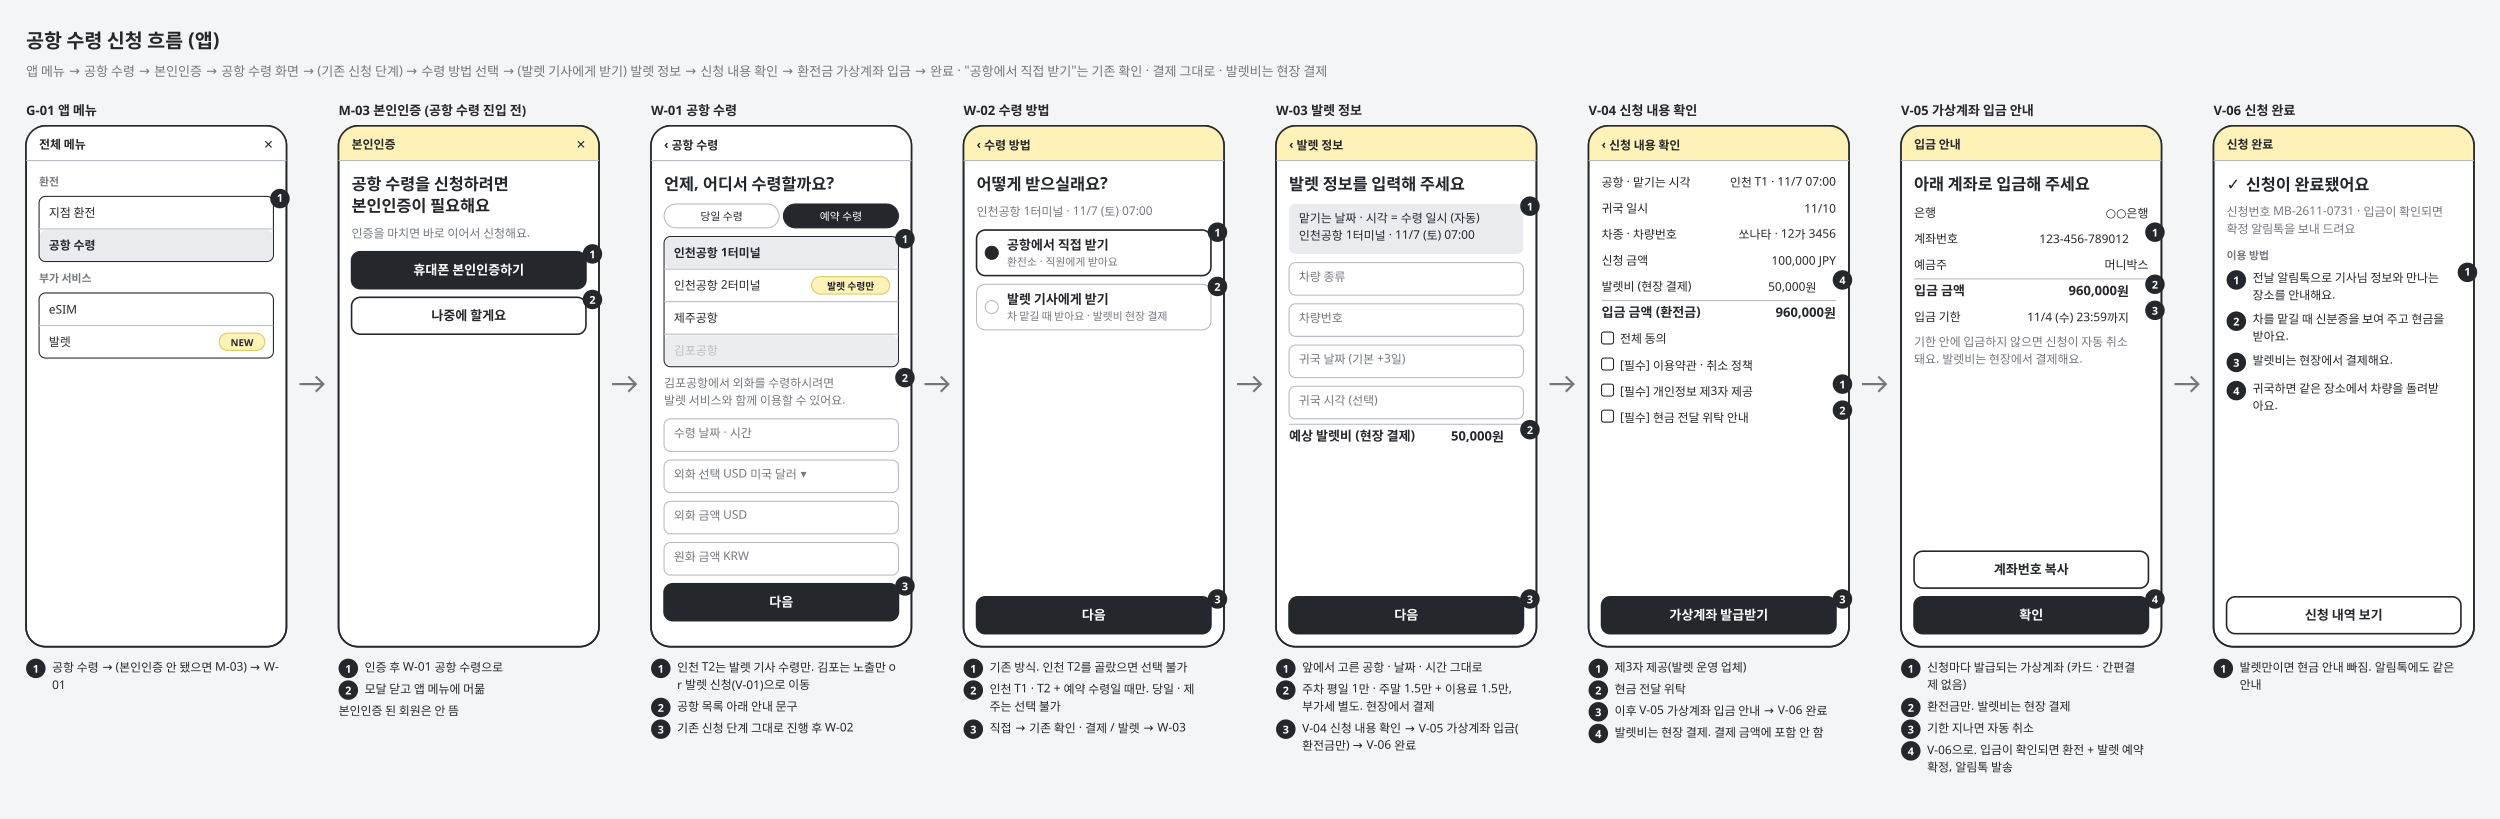
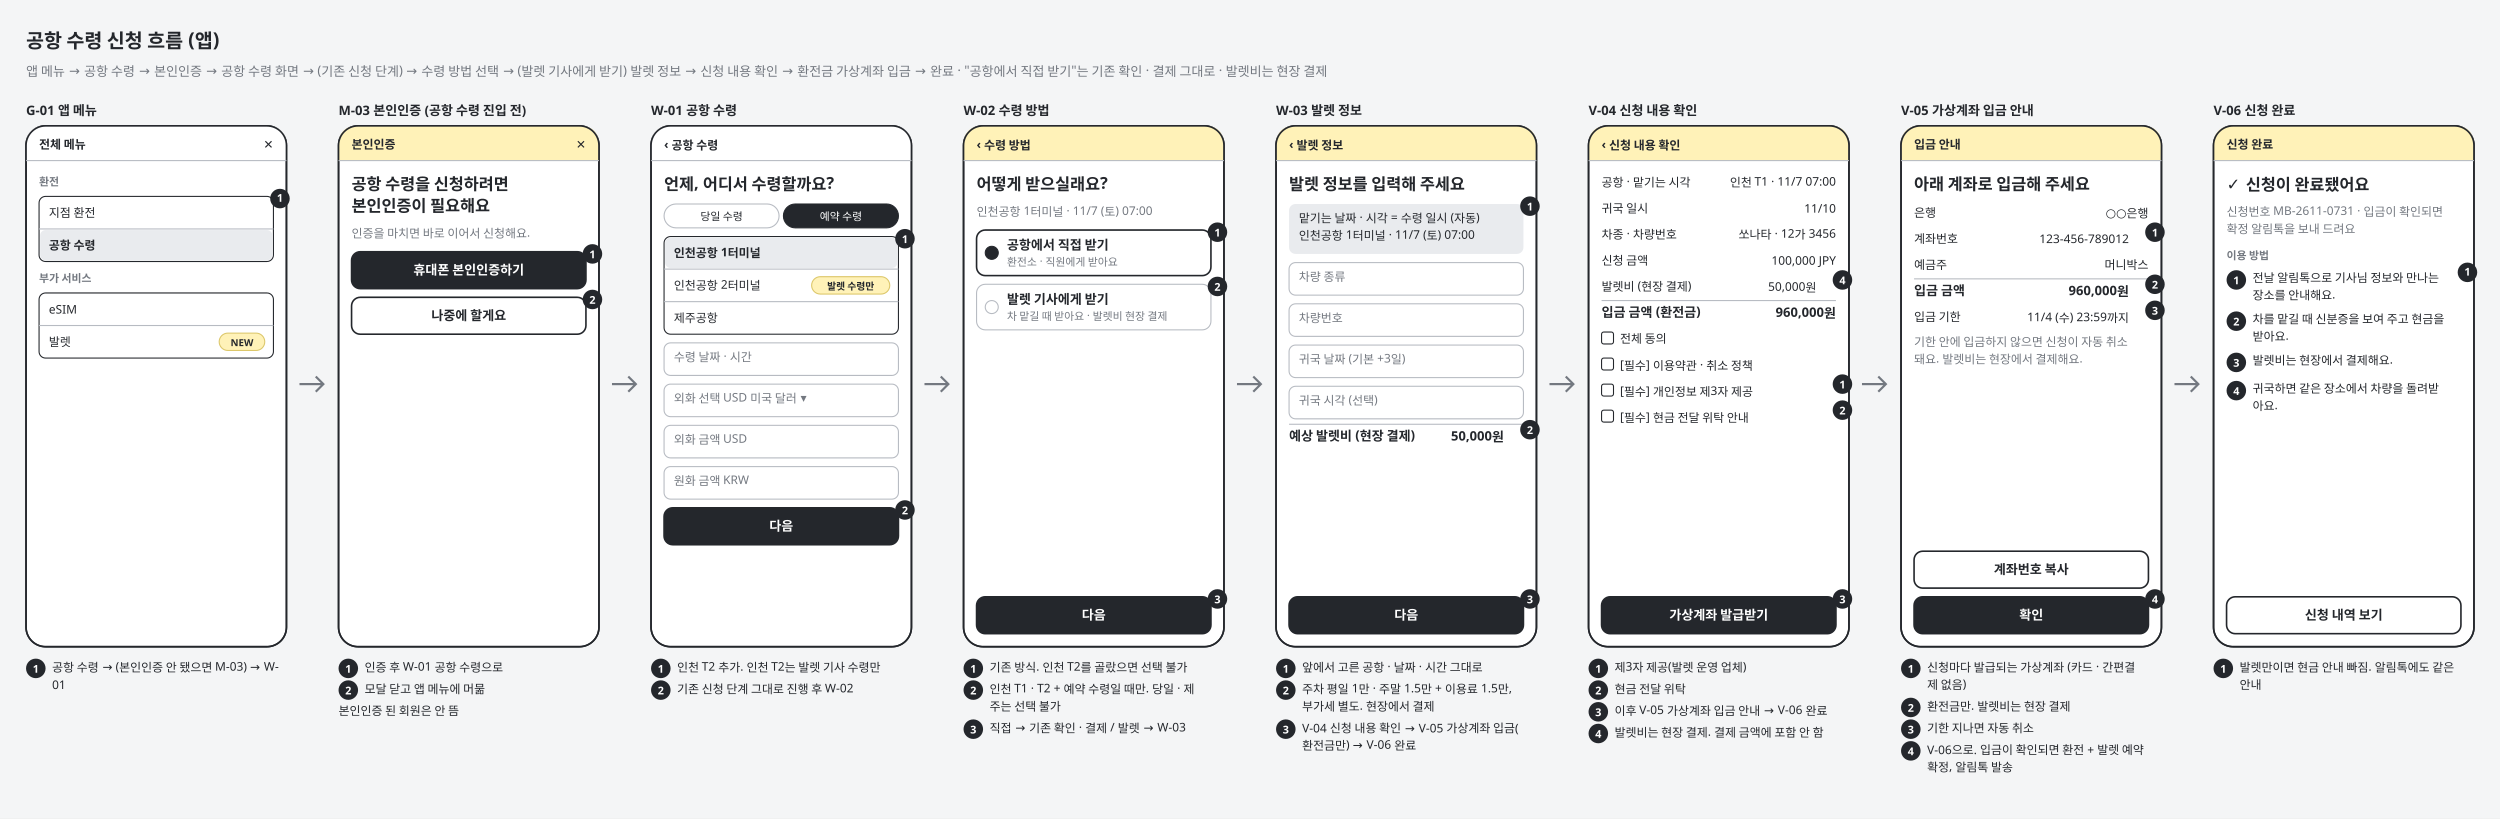
<svg xmlns="http://www.w3.org/2000/svg" width="2304" height="754" viewBox="0 0 2304 754">
  <rect width="100%" height="100%" fill="#F4F5F6" />
  <g transform="translate(24 24)">
    <text x="0" y="20" font-family="Pretendard, 'Noto Sans KR', sans-serif" font-size="18" font-weight="800" fill="#24272C" text-anchor="start">공항 수령 신청 흐름 (앱)</text>
    <text x="0" y="46" font-family="Pretendard, 'Noto Sans KR', sans-serif" font-size="12" font-weight="400" fill="#737880" text-anchor="start">앱 메뉴 → 공항 수령 → 본인인증 → 공항 수령 화면 → (기존 신청 단계) → 수령 방법 선택 → (발렛 기사에게 받기) 발렛 정보 → 신청 내용 확인 → 환전금 가상계좌 입금 → 완료   ·   "공항에서 직접 받기"는 기존 확인 · 결제 그대로   ·   발렛비는 현장 결제</text>
    <text x="0" y="82" font-family="Pretendard, 'Noto Sans KR', sans-serif" font-size="12" font-weight="700" fill="#24272C" text-anchor="start">G-01 앱 메뉴</text>
    <rect x="0" y="92" width="240" height="480" rx="18" fill="#FFFFFF" stroke="#24272C" stroke-width="1.5" />
    <path d="M0 124 V110 Q0 92 18 92 H222 Q240 92 240 110 V124 Z" fill="#FFFFFF" />
    <rect x="0" y="92" width="240" height="480" rx="18" fill="none" stroke="#24272C" stroke-width="1.5" />
    <line x1="0" y1="124" x2="240" y2="124" stroke="#B7BBC2" />
    <text x="12" y="113" font-family="Pretendard, 'Noto Sans KR', sans-serif" font-size="11" font-weight="700" fill="#24272C" text-anchor="start">전체 메뉴</text>
    <text x="228" y="113" font-family="Pretendard, 'Noto Sans KR', sans-serif" font-size="11" font-weight="700" fill="#24272C" text-anchor="end">✕</text>
    <text x="12" y="147" font-family="Pretendard, 'Noto Sans KR', sans-serif" font-size="10" font-weight="700" fill="#737880" text-anchor="start">환전</text>
    <rect x="12" y="157" width="216" height="60" rx="6" fill="#FFFFFF" stroke="#24272C" />
    <text x="21" y="176" font-family="Pretendard, 'Noto Sans KR', sans-serif" font-size="11" font-weight="400" fill="#24272C" text-anchor="start">지점 환전</text>
    <rect x="13" y="188" width="214" height="28" rx="5" fill="#E9EBEE" />
    <line x1="12" y1="187" x2="228" y2="187" stroke="#B7BBC2" />
    <text x="21" y="206" font-family="Pretendard, 'Noto Sans KR', sans-serif" font-size="11" font-weight="700" fill="#24272C" text-anchor="start">공항 수령</text>
    <text x="12" y="236" font-family="Pretendard, 'Noto Sans KR', sans-serif" font-size="10" font-weight="700" fill="#737880" text-anchor="start">부가 서비스</text>
    <rect x="12" y="246" width="216" height="60" rx="6" fill="#FFFFFF" stroke="#24272C" />
    <text x="21" y="265" font-family="Pretendard, 'Noto Sans KR', sans-serif" font-size="11" font-weight="400" fill="#24272C" text-anchor="start">eSIM</text>
    <line x1="12" y1="276" x2="228" y2="276" stroke="#B7BBC2" />
    <text x="21" y="295" font-family="Pretendard, 'Noto Sans KR', sans-serif" font-size="11" font-weight="400" fill="#24272C" text-anchor="start">발렛</text>
    <rect x="178" y="283" width="42" height="16" rx="8" fill="#FFF2B8" stroke="#DCC76A" />
    <text x="199" y="295" font-family="Pretendard, 'Noto Sans KR', sans-serif" font-size="9" font-weight="700" fill="#24272C" text-anchor="middle">NEW</text>
    <circle cx="234" cy="159" r="9" fill="#24272C" />
    <text x="234" y="162" font-family="Pretendard, 'Noto Sans KR', sans-serif" font-size="10" font-weight="800" fill="#FFFFFF" text-anchor="middle">1</text>
    <circle cx="9" cy="592" r="9" fill="#24272C" />
    <text x="9" y="596" font-family="Pretendard, 'Noto Sans KR', sans-serif" font-size="10" font-weight="800" fill="#FFFFFF" text-anchor="middle">1</text>
    <text x="24" y="595" font-family="Pretendard, 'Noto Sans KR', sans-serif" font-size="11" font-weight="400" fill="#24272C" text-anchor="start">공항 수령 → (본인인증 안 됐으면 M-03) → W-</text>
    <text x="24" y="611" font-family="Pretendard, 'Noto Sans KR', sans-serif" font-size="11" font-weight="400" fill="#24272C" text-anchor="start">01</text>
    <path d="M252 330 H274 M267 323 L274 330 L267 337" stroke="#737880" stroke-width="2" fill="none" />
    <text x="288" y="82" font-family="Pretendard, 'Noto Sans KR', sans-serif" font-size="12" font-weight="700" fill="#24272C" text-anchor="start">M-03 본인인증 (공항 수령 진입 전)</text>
    <rect x="288" y="92" width="240" height="480" rx="18" fill="#FFFFFF" stroke="#24272C" stroke-width="1.5" />
    <path d="M288 124 V110 Q288 92 306 92 H510 Q528 92 528 110 V124 Z" fill="#FFF2B8" />
    <rect x="288" y="92" width="240" height="480" rx="18" fill="none" stroke="#24272C" stroke-width="1.5" />
    <line x1="288" y1="124" x2="528" y2="124" stroke="#B7BBC2" />
    <text x="300" y="113" font-family="Pretendard, 'Noto Sans KR', sans-serif" font-size="11" font-weight="700" fill="#24272C" text-anchor="start">본인인증</text>
    <text x="516" y="113" font-family="Pretendard, 'Noto Sans KR', sans-serif" font-size="11" font-weight="700" fill="#24272C" text-anchor="end">✕</text>
    <text x="300" y="151" font-family="Pretendard, 'Noto Sans KR', sans-serif" font-size="15" font-weight="700" fill="#24272C" text-anchor="start">공항 수령을 신청하려면</text>
    <text x="300" y="171" font-family="Pretendard, 'Noto Sans KR', sans-serif" font-size="15" font-weight="700" fill="#24272C" text-anchor="start">본인인증이 필요해요</text>
    <text x="300" y="195" font-family="Pretendard, 'Noto Sans KR', sans-serif" font-size="11" font-weight="400" fill="#737880" text-anchor="start">인증을 마치면 바로 이어서 신청해요.</text>
    <rect x="300" y="208" width="216" height="34" rx="8" fill="#24272C" stroke="#24272C" stroke-width="1.5" />
    <text x="408" y="229" font-family="Pretendard, 'Noto Sans KR', sans-serif" font-size="12" font-weight="700" fill="#FFFFFF" text-anchor="middle">휴대폰 본인인증하기</text>
    <rect x="300" y="250" width="216" height="34" rx="8" fill="#FFFFFF" stroke="#24272C" stroke-width="1.5" />
    <text x="408" y="271" font-family="Pretendard, 'Noto Sans KR', sans-serif" font-size="12" font-weight="700" fill="#24272C" text-anchor="middle">나중에 할게요</text>
    <circle cx="522" cy="210" r="9" fill="#24272C" />
    <text x="522" y="214" font-family="Pretendard, 'Noto Sans KR', sans-serif" font-size="10" font-weight="800" fill="#FFFFFF" text-anchor="middle">1</text>
    <circle cx="522" cy="252" r="9" fill="#24272C" />
    <text x="522" y="256" font-family="Pretendard, 'Noto Sans KR', sans-serif" font-size="10" font-weight="800" fill="#FFFFFF" text-anchor="middle">2</text>
    <circle cx="297" cy="592" r="9" fill="#24272C" />
    <text x="297" y="596" font-family="Pretendard, 'Noto Sans KR', sans-serif" font-size="10" font-weight="800" fill="#FFFFFF" text-anchor="middle">1</text>
    <text x="312" y="595" font-family="Pretendard, 'Noto Sans KR', sans-serif" font-size="11" font-weight="400" fill="#24272C" text-anchor="start">인증 후 W-01 공항 수령으로</text>
    <circle cx="297" cy="612" r="9" fill="#24272C" />
    <text x="297" y="616" font-family="Pretendard, 'Noto Sans KR', sans-serif" font-size="10" font-weight="800" fill="#FFFFFF" text-anchor="middle">2</text>
    <text x="312" y="615" font-family="Pretendard, 'Noto Sans KR', sans-serif" font-size="11" font-weight="400" fill="#24272C" text-anchor="start">모달 닫고 앱 메뉴에 머묾</text>
    <text x="288" y="635" font-family="Pretendard, 'Noto Sans KR', sans-serif" font-size="11" font-weight="400" fill="#24272C" text-anchor="start">본인인증 된 회원은 안 뜸</text>
    <path d="M540 330 H562 M555 323 L562 330 L555 337" stroke="#737880" stroke-width="2" fill="none" />
    <text x="576" y="82" font-family="Pretendard, 'Noto Sans KR', sans-serif" font-size="12" font-weight="700" fill="#24272C" text-anchor="start">W-01 공항 수령</text>
    <rect x="576" y="92" width="240" height="480" rx="18" fill="#FFFFFF" stroke="#24272C" stroke-width="1.5" />
    <path d="M576 124 V110 Q576 92 594 92 H798 Q816 92 816 110 V124 Z" fill="#FFFFFF" />
    <rect x="576" y="92" width="240" height="480" rx="18" fill="none" stroke="#24272C" stroke-width="1.5" />
    <line x1="576" y1="124" x2="816" y2="124" stroke="#B7BBC2" />
    <text x="588" y="113" font-family="Pretendard, 'Noto Sans KR', sans-serif" font-size="11" font-weight="700" fill="#24272C" text-anchor="start">‹ 공항 수령</text>
    <text x="588" y="151" font-family="Pretendard, 'Noto Sans KR', sans-serif" font-size="15" font-weight="700" fill="#24272C" text-anchor="start">언제, 어디서 수령할까요?</text>
    <rect x="588" y="164" width="106" height="22" rx="11" fill="#FFFFFF" stroke="#B7BBC2" />
    <text x="641" y="179" font-family="Pretendard, 'Noto Sans KR', sans-serif" font-size="10" font-weight="400" fill="#24272C" text-anchor="middle">당일 수령</text>
    <rect x="698" y="164" width="106" height="22" rx="11" fill="#24272C" stroke="#24272C" />
    <text x="751" y="179" font-family="Pretendard, 'Noto Sans KR', sans-serif" font-size="10" font-weight="400" fill="#FFFFFF" text-anchor="middle">예약 수령</text>
-     <rect x="588" y="194" width="216" height="120" rx="6" fill="#FFFFFF" stroke="#24272C" />
+     <rect x="588" y="194" width="216" height="90" rx="6" fill="#FFFFFF" stroke="#24272C" />
    <rect x="589" y="195" width="214" height="28" rx="5" fill="#E9EBEE" />
    <text x="597" y="213" font-family="Pretendard, 'Noto Sans KR', sans-serif" font-size="11" font-weight="700" fill="#24272C" text-anchor="start">인천공항 1터미널</text>
    <line x1="588" y1="224" x2="804" y2="224" stroke="#B7BBC2" />
    <text x="597" y="243" font-family="Pretendard, 'Noto Sans KR', sans-serif" font-size="11" font-weight="400" fill="#24272C" text-anchor="start">인천공항 2터미널</text>
    <rect x="724" y="231" width="72" height="16" rx="8" fill="#FFF2B8" stroke="#DCC76A" />
    <text x="760" y="243" font-family="Pretendard, 'Noto Sans KR', sans-serif" font-size="9" font-weight="700" fill="#24272C" text-anchor="middle">발렛 수령만</text>
    <line x1="588" y1="254" x2="804" y2="254" stroke="#B7BBC2" />
    <text x="597" y="273" font-family="Pretendard, 'Noto Sans KR', sans-serif" font-size="11" font-weight="400" fill="#24272C" text-anchor="start">제주공항</text>
-     <rect x="589" y="285" width="214" height="28" rx="5" fill="#ECEDEF" />
-     <line x1="588" y1="284" x2="804" y2="284" stroke="#B7BBC2" />
-     <text x="597" y="303" font-family="Pretendard, 'Noto Sans KR', sans-serif" font-size="11" font-weight="400" fill="#B9BDC4" text-anchor="start">김포공항</text>
-     <text x="588" y="333" font-family="Pretendard, 'Noto Sans KR', sans-serif" font-size="11" font-weight="400" fill="#737880" text-anchor="start">김포공항에서 외화를 수령하시려면</text>
-     <text x="588" y="349" font-family="Pretendard, 'Noto Sans KR', sans-serif" font-size="11" font-weight="400" fill="#737880" text-anchor="start">발렛 서비스와 함께 이용할 수 있어요.</text>
-     <rect x="588" y="362" width="216" height="30" rx="6" fill="#FFFFFF" stroke="#B7BBC2" />
-     <text x="597" y="379" font-family="Pretendard, 'Noto Sans KR', sans-serif" font-size="11" font-weight="400" fill="#737880" text-anchor="start">수령 날짜 · 시간</text>
-     <rect x="588" y="400" width="216" height="30" rx="6" fill="#FFFFFF" stroke="#B7BBC2" />
-     <text x="597" y="417" font-family="Pretendard, 'Noto Sans KR', sans-serif" font-size="11" font-weight="400" fill="#737880" text-anchor="start">외화 선택  USD 미국 달러  ▾</text>
-     <rect x="588" y="438" width="216" height="30" rx="6" fill="#FFFFFF" stroke="#B7BBC2" />
-     <text x="597" y="455" font-family="Pretendard, 'Noto Sans KR', sans-serif" font-size="11" font-weight="400" fill="#737880" text-anchor="start">외화 금액  USD</text>
-     <rect x="588" y="476" width="216" height="30" rx="6" fill="#FFFFFF" stroke="#B7BBC2" />
-     <text x="597" y="493" font-family="Pretendard, 'Noto Sans KR', sans-serif" font-size="11" font-weight="400" fill="#737880" text-anchor="start">원화 금액  KRW</text>
-     <rect x="588" y="514" width="216" height="34" rx="8" fill="#24272C" stroke="#24272C" stroke-width="1.5" />
-     <text x="696" y="535" font-family="Pretendard, 'Noto Sans KR', sans-serif" font-size="12" font-weight="700" fill="#FFFFFF" text-anchor="middle">다음</text>
+     <rect x="588" y="292" width="216" height="30" rx="6" fill="#FFFFFF" stroke="#B7BBC2" />
+     <text x="597" y="309" font-family="Pretendard, 'Noto Sans KR', sans-serif" font-size="11" font-weight="400" fill="#737880" text-anchor="start">수령 날짜 · 시간</text>
+     <rect x="588" y="330" width="216" height="30" rx="6" fill="#FFFFFF" stroke="#B7BBC2" />
+     <text x="597" y="347" font-family="Pretendard, 'Noto Sans KR', sans-serif" font-size="11" font-weight="400" fill="#737880" text-anchor="start">외화 선택  USD 미국 달러  ▾</text>
+     <rect x="588" y="368" width="216" height="30" rx="6" fill="#FFFFFF" stroke="#B7BBC2" />
+     <text x="597" y="385" font-family="Pretendard, 'Noto Sans KR', sans-serif" font-size="11" font-weight="400" fill="#737880" text-anchor="start">외화 금액  USD</text>
+     <rect x="588" y="406" width="216" height="30" rx="6" fill="#FFFFFF" stroke="#B7BBC2" />
+     <text x="597" y="423" font-family="Pretendard, 'Noto Sans KR', sans-serif" font-size="11" font-weight="400" fill="#737880" text-anchor="start">원화 금액  KRW</text>
+     <rect x="588" y="444" width="216" height="34" rx="8" fill="#24272C" stroke="#24272C" stroke-width="1.5" />
+     <text x="696" y="465" font-family="Pretendard, 'Noto Sans KR', sans-serif" font-size="12" font-weight="700" fill="#FFFFFF" text-anchor="middle">다음</text>
    <circle cx="810" cy="196" r="9" fill="#24272C" />
    <text x="810" y="200" font-family="Pretendard, 'Noto Sans KR', sans-serif" font-size="10" font-weight="800" fill="#FFFFFF" text-anchor="middle">1</text>
-     <circle cx="810" cy="324" r="9" fill="#24272C" />
-     <text x="810" y="328" font-family="Pretendard, 'Noto Sans KR', sans-serif" font-size="10" font-weight="800" fill="#FFFFFF" text-anchor="middle">2</text>
-     <circle cx="810" cy="516" r="9" fill="#24272C" />
-     <text x="810" y="520" font-family="Pretendard, 'Noto Sans KR', sans-serif" font-size="10" font-weight="800" fill="#FFFFFF" text-anchor="middle">3</text>
+     <circle cx="810" cy="446" r="9" fill="#24272C" />
+     <text x="810" y="450" font-family="Pretendard, 'Noto Sans KR', sans-serif" font-size="10" font-weight="800" fill="#FFFFFF" text-anchor="middle">2</text>
    <circle cx="585" cy="592" r="9" fill="#24272C" />
    <text x="585" y="596" font-family="Pretendard, 'Noto Sans KR', sans-serif" font-size="10" font-weight="800" fill="#FFFFFF" text-anchor="middle">1</text>
-     <text x="600" y="595" font-family="Pretendard, 'Noto Sans KR', sans-serif" font-size="11" font-weight="400" fill="#24272C" text-anchor="start">인천 T2는 발렛 기사 수령만. 김포는 노출만 o</text>
-     <text x="600" y="611" font-family="Pretendard, 'Noto Sans KR', sans-serif" font-size="11" font-weight="400" fill="#24272C" text-anchor="start">r 발렛 신청(V-01)으로 이동</text>
-     <circle cx="585" cy="628" r="9" fill="#24272C" />
-     <text x="585" y="632" font-family="Pretendard, 'Noto Sans KR', sans-serif" font-size="10" font-weight="800" fill="#FFFFFF" text-anchor="middle">2</text>
-     <text x="600" y="631" font-family="Pretendard, 'Noto Sans KR', sans-serif" font-size="11" font-weight="400" fill="#24272C" text-anchor="start">공항 목록 아래 안내 문구</text>
-     <circle cx="585" cy="648" r="9" fill="#24272C" />
-     <text x="585" y="652" font-family="Pretendard, 'Noto Sans KR', sans-serif" font-size="10" font-weight="800" fill="#FFFFFF" text-anchor="middle">3</text>
-     <text x="600" y="651" font-family="Pretendard, 'Noto Sans KR', sans-serif" font-size="11" font-weight="400" fill="#24272C" text-anchor="start">기존 신청 단계 그대로 진행 후 W-02</text>
+     <text x="600" y="595" font-family="Pretendard, 'Noto Sans KR', sans-serif" font-size="11" font-weight="400" fill="#24272C" text-anchor="start">인천 T2 추가. 인천 T2는 발렛 기사 수령만</text>
+     <circle cx="585" cy="612" r="9" fill="#24272C" />
+     <text x="585" y="616" font-family="Pretendard, 'Noto Sans KR', sans-serif" font-size="10" font-weight="800" fill="#FFFFFF" text-anchor="middle">2</text>
+     <text x="600" y="615" font-family="Pretendard, 'Noto Sans KR', sans-serif" font-size="11" font-weight="400" fill="#24272C" text-anchor="start">기존 신청 단계 그대로 진행 후 W-02</text>
    <path d="M828 330 H850 M843 323 L850 330 L843 337" stroke="#737880" stroke-width="2" fill="none" />
    <text x="864" y="82" font-family="Pretendard, 'Noto Sans KR', sans-serif" font-size="12" font-weight="700" fill="#24272C" text-anchor="start">W-02 수령 방법</text>
    <rect x="864" y="92" width="240" height="480" rx="18" fill="#FFFFFF" stroke="#24272C" stroke-width="1.5" />
    <path d="M864 124 V110 Q864 92 882 92 H1086 Q1104 92 1104 110 V124 Z" fill="#FFF2B8" />
    <rect x="864" y="92" width="240" height="480" rx="18" fill="none" stroke="#24272C" stroke-width="1.5" />
    <line x1="864" y1="124" x2="1104" y2="124" stroke="#B7BBC2" />
    <text x="876" y="113" font-family="Pretendard, 'Noto Sans KR', sans-serif" font-size="11" font-weight="700" fill="#24272C" text-anchor="start">‹ 수령 방법</text>
    <text x="876" y="151" font-family="Pretendard, 'Noto Sans KR', sans-serif" font-size="15" font-weight="700" fill="#24272C" text-anchor="start">어떻게 받으실래요?</text>
    <text x="876" y="175" font-family="Pretendard, 'Noto Sans KR', sans-serif" font-size="11" font-weight="400" fill="#737880" text-anchor="start">인천공항 1터미널 · 11/7 (토) 07:00</text>
    <rect x="876" y="188" width="216" height="42" rx="8" fill="#FFFFFF" stroke="#24272C" stroke-width="1.5" />
    <circle cx="890" cy="209.0" r="6" fill="#24272C" stroke="#24272C" />
    <text x="904" y="206" font-family="Pretendard, 'Noto Sans KR', sans-serif" font-size="12" font-weight="700" fill="#24272C" text-anchor="start">공항에서 직접 받기</text>
    <text x="904" y="221" font-family="Pretendard, 'Noto Sans KR', sans-serif" font-size="10" font-weight="400" fill="#737880" text-anchor="start">환전소 · 직원에게 받아요</text>
    <rect x="876" y="238" width="216" height="42" rx="8" fill="#FFFFFF" stroke="#B7BBC2" stroke-width="1" />
    <circle cx="890" cy="259.0" r="6" fill="#FFFFFF" stroke="#B7BBC2" />
    <text x="904" y="256" font-family="Pretendard, 'Noto Sans KR', sans-serif" font-size="12" font-weight="700" fill="#24272C" text-anchor="start">발렛 기사에게 받기</text>
    <text x="904" y="271" font-family="Pretendard, 'Noto Sans KR', sans-serif" font-size="10" font-weight="400" fill="#737880" text-anchor="start">차 맡길 때 받아요 · 발렛비 현장 결제</text>
    <rect x="876" y="526" width="216" height="34" rx="8" fill="#24272C" stroke="#24272C" stroke-width="1.5" />
    <text x="984" y="547" font-family="Pretendard, 'Noto Sans KR', sans-serif" font-size="12" font-weight="700" fill="#FFFFFF" text-anchor="middle">다음</text>
    <circle cx="1098" cy="190" r="9" fill="#24272C" />
    <text x="1098" y="194" font-family="Pretendard, 'Noto Sans KR', sans-serif" font-size="10" font-weight="800" fill="#FFFFFF" text-anchor="middle">1</text>
    <circle cx="1098" cy="240" r="9" fill="#24272C" />
    <text x="1098" y="244" font-family="Pretendard, 'Noto Sans KR', sans-serif" font-size="10" font-weight="800" fill="#FFFFFF" text-anchor="middle">2</text>
    <circle cx="1098" cy="528" r="9" fill="#24272C" />
    <text x="1098" y="532" font-family="Pretendard, 'Noto Sans KR', sans-serif" font-size="10" font-weight="800" fill="#FFFFFF" text-anchor="middle">3</text>
    <circle cx="873" cy="592" r="9" fill="#24272C" />
    <text x="873" y="596" font-family="Pretendard, 'Noto Sans KR', sans-serif" font-size="10" font-weight="800" fill="#FFFFFF" text-anchor="middle">1</text>
    <text x="888" y="595" font-family="Pretendard, 'Noto Sans KR', sans-serif" font-size="11" font-weight="400" fill="#24272C" text-anchor="start">기존 방식. 인천 T2를 골랐으면 선택 불가</text>
    <circle cx="873" cy="612" r="9" fill="#24272C" />
    <text x="873" y="616" font-family="Pretendard, 'Noto Sans KR', sans-serif" font-size="10" font-weight="800" fill="#FFFFFF" text-anchor="middle">2</text>
    <text x="888" y="615" font-family="Pretendard, 'Noto Sans KR', sans-serif" font-size="11" font-weight="400" fill="#24272C" text-anchor="start">인천 T1 · T2 + 예약 수령일 때만. 당일 · 제</text>
    <text x="888" y="631" font-family="Pretendard, 'Noto Sans KR', sans-serif" font-size="11" font-weight="400" fill="#24272C" text-anchor="start">주는 선택 불가</text>
    <circle cx="873" cy="648" r="9" fill="#24272C" />
    <text x="873" y="652" font-family="Pretendard, 'Noto Sans KR', sans-serif" font-size="10" font-weight="800" fill="#FFFFFF" text-anchor="middle">3</text>
    <text x="888" y="651" font-family="Pretendard, 'Noto Sans KR', sans-serif" font-size="11" font-weight="400" fill="#24272C" text-anchor="start">직접 → 기존 확인 · 결제 / 발렛 → W-03</text>
    <path d="M1116 330 H1138 M1131 323 L1138 330 L1131 337" stroke="#737880" stroke-width="2" fill="none" />
    <text x="1152" y="82" font-family="Pretendard, 'Noto Sans KR', sans-serif" font-size="12" font-weight="700" fill="#24272C" text-anchor="start">W-03 발렛 정보</text>
    <rect x="1152" y="92" width="240" height="480" rx="18" fill="#FFFFFF" stroke="#24272C" stroke-width="1.5" />
    <path d="M1152 124 V110 Q1152 92 1170 92 H1374 Q1392 92 1392 110 V124 Z" fill="#FFF2B8" />
    <rect x="1152" y="92" width="240" height="480" rx="18" fill="none" stroke="#24272C" stroke-width="1.5" />
    <line x1="1152" y1="124" x2="1392" y2="124" stroke="#B7BBC2" />
    <text x="1164" y="113" font-family="Pretendard, 'Noto Sans KR', sans-serif" font-size="11" font-weight="700" fill="#24272C" text-anchor="start">‹ 발렛 정보</text>
    <text x="1164" y="151" font-family="Pretendard, 'Noto Sans KR', sans-serif" font-size="15" font-weight="700" fill="#24272C" text-anchor="start">발렛 정보를 입력해 주세요</text>
    <rect x="1164" y="164" width="216" height="46" rx="6" fill="#E9EBEE" />
    <text x="1173" y="181" font-family="Pretendard, 'Noto Sans KR', sans-serif" font-size="11" font-weight="400" fill="#24272C" text-anchor="start">맡기는 날짜 · 시각 = 수령 일시 (자동)</text>
    <text x="1173" y="197" font-family="Pretendard, 'Noto Sans KR', sans-serif" font-size="11" font-weight="400" fill="#24272C" text-anchor="start">인천공항 1터미널 · 11/7 (토) 07:00</text>
    <rect x="1164" y="218" width="216" height="30" rx="6" fill="#FFFFFF" stroke="#B7BBC2" />
    <text x="1173" y="235" font-family="Pretendard, 'Noto Sans KR', sans-serif" font-size="11" font-weight="400" fill="#737880" text-anchor="start">차량 종류</text>
    <rect x="1164" y="256" width="216" height="30" rx="6" fill="#FFFFFF" stroke="#B7BBC2" />
    <text x="1173" y="273" font-family="Pretendard, 'Noto Sans KR', sans-serif" font-size="11" font-weight="400" fill="#737880" text-anchor="start">차량번호</text>
    <rect x="1164" y="294" width="216" height="30" rx="6" fill="#FFFFFF" stroke="#B7BBC2" />
    <text x="1173" y="311" font-family="Pretendard, 'Noto Sans KR', sans-serif" font-size="11" font-weight="400" fill="#737880" text-anchor="start">귀국 날짜 (기본 +3일)</text>
    <rect x="1164" y="332" width="216" height="30" rx="6" fill="#FFFFFF" stroke="#B7BBC2" />
    <text x="1173" y="349" font-family="Pretendard, 'Noto Sans KR', sans-serif" font-size="11" font-weight="400" fill="#737880" text-anchor="start">귀국 시각 (선택)</text>
    <line x1="1164" y1="367" x2="1380" y2="367" stroke="#B7BBC2" />
    <text x="1164" y="382" font-family="Pretendard, 'Noto Sans KR', sans-serif" font-size="12" font-weight="800" fill="#24272C" text-anchor="start">예상 발렛비 (현장 결제)</text>
    <text x="1362" y="382" font-family="Pretendard, 'Noto Sans KR', sans-serif" font-size="12" font-weight="800" fill="#24272C" text-anchor="end">50,000원</text>
    <rect x="1164" y="526" width="216" height="34" rx="8" fill="#24272C" stroke="#24272C" stroke-width="1.5" />
    <text x="1272" y="547" font-family="Pretendard, 'Noto Sans KR', sans-serif" font-size="12" font-weight="700" fill="#FFFFFF" text-anchor="middle">다음</text>
    <circle cx="1386" cy="166" r="9" fill="#24272C" />
    <text x="1386" y="170" font-family="Pretendard, 'Noto Sans KR', sans-serif" font-size="10" font-weight="800" fill="#FFFFFF" text-anchor="middle">1</text>
    <circle cx="1386" cy="372" r="9" fill="#24272C" />
    <text x="1386" y="376" font-family="Pretendard, 'Noto Sans KR', sans-serif" font-size="10" font-weight="800" fill="#FFFFFF" text-anchor="middle">2</text>
    <circle cx="1386" cy="528" r="9" fill="#24272C" />
    <text x="1386" y="532" font-family="Pretendard, 'Noto Sans KR', sans-serif" font-size="10" font-weight="800" fill="#FFFFFF" text-anchor="middle">3</text>
    <circle cx="1161" cy="592" r="9" fill="#24272C" />
    <text x="1161" y="596" font-family="Pretendard, 'Noto Sans KR', sans-serif" font-size="10" font-weight="800" fill="#FFFFFF" text-anchor="middle">1</text>
    <text x="1176" y="595" font-family="Pretendard, 'Noto Sans KR', sans-serif" font-size="11" font-weight="400" fill="#24272C" text-anchor="start">앞에서 고른 공항 · 날짜 · 시간 그대로</text>
    <circle cx="1161" cy="612" r="9" fill="#24272C" />
    <text x="1161" y="616" font-family="Pretendard, 'Noto Sans KR', sans-serif" font-size="10" font-weight="800" fill="#FFFFFF" text-anchor="middle">2</text>
    <text x="1176" y="615" font-family="Pretendard, 'Noto Sans KR', sans-serif" font-size="11" font-weight="400" fill="#24272C" text-anchor="start">주차 평일 1만 · 주말 1.5만 + 이용료 1.5만,</text>
    <text x="1176" y="631" font-family="Pretendard, 'Noto Sans KR', sans-serif" font-size="11" font-weight="400" fill="#24272C" text-anchor="start">부가세 별도. 현장에서 결제</text>
    <circle cx="1161" cy="648" r="9" fill="#24272C" />
    <text x="1161" y="652" font-family="Pretendard, 'Noto Sans KR', sans-serif" font-size="10" font-weight="800" fill="#FFFFFF" text-anchor="middle">3</text>
    <text x="1176" y="651" font-family="Pretendard, 'Noto Sans KR', sans-serif" font-size="11" font-weight="400" fill="#24272C" text-anchor="start">V-04 신청 내용 확인 → V-05 가상계좌 입금(</text>
    <text x="1176" y="667" font-family="Pretendard, 'Noto Sans KR', sans-serif" font-size="11" font-weight="400" fill="#24272C" text-anchor="start">환전금만) → V-06 완료</text>
    <path d="M1404 330 H1426 M1419 323 L1426 330 L1419 337" stroke="#737880" stroke-width="2" fill="none" />
    <text x="1440" y="82" font-family="Pretendard, 'Noto Sans KR', sans-serif" font-size="12" font-weight="700" fill="#24272C" text-anchor="start">V-04 신청 내용 확인</text>
    <rect x="1440" y="92" width="240" height="480" rx="18" fill="#FFFFFF" stroke="#24272C" stroke-width="1.5" />
    <path d="M1440 124 V110 Q1440 92 1458 92 H1662 Q1680 92 1680 110 V124 Z" fill="#FFF2B8" />
    <rect x="1440" y="92" width="240" height="480" rx="18" fill="none" stroke="#24272C" stroke-width="1.5" />
    <line x1="1440" y1="124" x2="1680" y2="124" stroke="#B7BBC2" />
    <text x="1452" y="113" font-family="Pretendard, 'Noto Sans KR', sans-serif" font-size="11" font-weight="700" fill="#24272C" text-anchor="start">‹ 신청 내용 확인</text>
    <text x="1452" y="148" font-family="Pretendard, 'Noto Sans KR', sans-serif" font-size="11" font-weight="400" fill="#24272C" text-anchor="start">공항 · 맡기는 시각</text>
    <text x="1668" y="148" font-family="Pretendard, 'Noto Sans KR', sans-serif" font-size="11" font-weight="400" fill="#24272C" text-anchor="end">인천 T1 · 11/7 07:00</text>
    <text x="1452" y="172" font-family="Pretendard, 'Noto Sans KR', sans-serif" font-size="11" font-weight="400" fill="#24272C" text-anchor="start">귀국 일시</text>
    <text x="1668" y="172" font-family="Pretendard, 'Noto Sans KR', sans-serif" font-size="11" font-weight="400" fill="#24272C" text-anchor="end">11/10</text>
    <text x="1452" y="196" font-family="Pretendard, 'Noto Sans KR', sans-serif" font-size="11" font-weight="400" fill="#24272C" text-anchor="start">차종 · 차량번호</text>
    <text x="1668" y="196" font-family="Pretendard, 'Noto Sans KR', sans-serif" font-size="11" font-weight="400" fill="#24272C" text-anchor="end">쏘나타 · 12가 3456</text>
    <text x="1452" y="220" font-family="Pretendard, 'Noto Sans KR', sans-serif" font-size="11" font-weight="400" fill="#24272C" text-anchor="start">신청 금액</text>
    <text x="1668" y="220" font-family="Pretendard, 'Noto Sans KR', sans-serif" font-size="11" font-weight="400" fill="#24272C" text-anchor="end">100,000 JPY</text>
    <text x="1452" y="244" font-family="Pretendard, 'Noto Sans KR', sans-serif" font-size="11" font-weight="400" fill="#24272C" text-anchor="start">발렛비 (현장 결제)</text>
    <text x="1650" y="244" font-family="Pretendard, 'Noto Sans KR', sans-serif" font-size="11" font-weight="400" fill="#24272C" text-anchor="end">50,000원</text>
    <line x1="1452" y1="253" x2="1668" y2="253" stroke="#B7BBC2" />
    <text x="1452" y="268" font-family="Pretendard, 'Noto Sans KR', sans-serif" font-size="12" font-weight="800" fill="#24272C" text-anchor="start">입금 금액 (환전금)</text>
    <text x="1668" y="268" font-family="Pretendard, 'Noto Sans KR', sans-serif" font-size="12" font-weight="800" fill="#24272C" text-anchor="end">960,000원</text>
    <rect x="1452" y="282" width="11" height="11" rx="2" fill="#FFFFFF" stroke="#24272C" />
    <text x="1469" y="292" font-family="Pretendard, 'Noto Sans KR', sans-serif" font-size="11" font-weight="400" fill="#24272C" text-anchor="start">전체 동의</text>
    <rect x="1452" y="306" width="11" height="11" rx="2" fill="#FFFFFF" stroke="#24272C" />
    <text x="1469" y="316" font-family="Pretendard, 'Noto Sans KR', sans-serif" font-size="11" font-weight="400" fill="#24272C" text-anchor="start">[필수] 이용약관 · 취소 정책</text>
    <rect x="1452" y="330" width="11" height="11" rx="2" fill="#FFFFFF" stroke="#24272C" />
    <text x="1469" y="340" font-family="Pretendard, 'Noto Sans KR', sans-serif" font-size="11" font-weight="400" fill="#24272C" text-anchor="start">[필수] 개인정보 제3자 제공</text>
    <rect x="1452" y="354" width="11" height="11" rx="2" fill="#FFFFFF" stroke="#24272C" />
    <text x="1469" y="364" font-family="Pretendard, 'Noto Sans KR', sans-serif" font-size="11" font-weight="400" fill="#24272C" text-anchor="start">[필수] 현금 전달 위탁 안내</text>
    <rect x="1452" y="526" width="216" height="34" rx="8" fill="#24272C" stroke="#24272C" stroke-width="1.5" />
    <text x="1560" y="547" font-family="Pretendard, 'Noto Sans KR', sans-serif" font-size="12" font-weight="700" fill="#FFFFFF" text-anchor="middle">가상계좌 발급받기</text>
    <circle cx="1674" cy="234" r="9" fill="#24272C" />
    <text x="1674" y="238" font-family="Pretendard, 'Noto Sans KR', sans-serif" font-size="10" font-weight="800" fill="#FFFFFF" text-anchor="middle">4</text>
    <circle cx="1674" cy="330" r="9" fill="#24272C" />
    <text x="1674" y="334" font-family="Pretendard, 'Noto Sans KR', sans-serif" font-size="10" font-weight="800" fill="#FFFFFF" text-anchor="middle">1</text>
    <circle cx="1674" cy="354" r="9" fill="#24272C" />
    <text x="1674" y="358" font-family="Pretendard, 'Noto Sans KR', sans-serif" font-size="10" font-weight="800" fill="#FFFFFF" text-anchor="middle">2</text>
    <circle cx="1674" cy="528" r="9" fill="#24272C" />
    <text x="1674" y="532" font-family="Pretendard, 'Noto Sans KR', sans-serif" font-size="10" font-weight="800" fill="#FFFFFF" text-anchor="middle">3</text>
    <circle cx="1449" cy="592" r="9" fill="#24272C" />
    <text x="1449" y="596" font-family="Pretendard, 'Noto Sans KR', sans-serif" font-size="10" font-weight="800" fill="#FFFFFF" text-anchor="middle">1</text>
    <text x="1464" y="595" font-family="Pretendard, 'Noto Sans KR', sans-serif" font-size="11" font-weight="400" fill="#24272C" text-anchor="start">제3자 제공(발렛 운영 업체)</text>
    <circle cx="1449" cy="612" r="9" fill="#24272C" />
    <text x="1449" y="616" font-family="Pretendard, 'Noto Sans KR', sans-serif" font-size="10" font-weight="800" fill="#FFFFFF" text-anchor="middle">2</text>
    <text x="1464" y="615" font-family="Pretendard, 'Noto Sans KR', sans-serif" font-size="11" font-weight="400" fill="#24272C" text-anchor="start">현금 전달 위탁</text>
    <circle cx="1449" cy="632" r="9" fill="#24272C" />
    <text x="1449" y="636" font-family="Pretendard, 'Noto Sans KR', sans-serif" font-size="10" font-weight="800" fill="#FFFFFF" text-anchor="middle">3</text>
    <text x="1464" y="635" font-family="Pretendard, 'Noto Sans KR', sans-serif" font-size="11" font-weight="400" fill="#24272C" text-anchor="start">이후 V-05 가상계좌 입금 안내 → V-06 완료</text>
    <circle cx="1449" cy="652" r="9" fill="#24272C" />
    <text x="1449" y="656" font-family="Pretendard, 'Noto Sans KR', sans-serif" font-size="10" font-weight="800" fill="#FFFFFF" text-anchor="middle">4</text>
    <text x="1464" y="655" font-family="Pretendard, 'Noto Sans KR', sans-serif" font-size="11" font-weight="400" fill="#24272C" text-anchor="start">발렛비는 현장 결제. 결제 금액에 포함 안 함</text>
    <path d="M1692 330 H1714 M1707 323 L1714 330 L1707 337" stroke="#737880" stroke-width="2" fill="none" />
    <text x="1728" y="82" font-family="Pretendard, 'Noto Sans KR', sans-serif" font-size="12" font-weight="700" fill="#24272C" text-anchor="start">V-05 가상계좌 입금 안내</text>
    <rect x="1728" y="92" width="240" height="480" rx="18" fill="#FFFFFF" stroke="#24272C" stroke-width="1.5" />
    <path d="M1728 124 V110 Q1728 92 1746 92 H1950 Q1968 92 1968 110 V124 Z" fill="#FFF2B8" />
    <rect x="1728" y="92" width="240" height="480" rx="18" fill="none" stroke="#24272C" stroke-width="1.5" />
    <line x1="1728" y1="124" x2="1968" y2="124" stroke="#B7BBC2" />
    <text x="1740" y="113" font-family="Pretendard, 'Noto Sans KR', sans-serif" font-size="11" font-weight="700" fill="#24272C" text-anchor="start">입금 안내</text>
    <text x="1740" y="151" font-family="Pretendard, 'Noto Sans KR', sans-serif" font-size="15" font-weight="700" fill="#24272C" text-anchor="start">아래 계좌로 입금해 주세요</text>
    <text x="1740" y="176" font-family="Pretendard, 'Noto Sans KR', sans-serif" font-size="11" font-weight="400" fill="#24272C" text-anchor="start">은행</text>
    <text x="1956" y="176" font-family="Pretendard, 'Noto Sans KR', sans-serif" font-size="11" font-weight="400" fill="#24272C" text-anchor="end">○○은행</text>
    <text x="1740" y="200" font-family="Pretendard, 'Noto Sans KR', sans-serif" font-size="11" font-weight="400" fill="#24272C" text-anchor="start">계좌번호</text>
    <text x="1938" y="200" font-family="Pretendard, 'Noto Sans KR', sans-serif" font-size="11" font-weight="400" fill="#24272C" text-anchor="end">123-456-789012</text>
    <text x="1740" y="224" font-family="Pretendard, 'Noto Sans KR', sans-serif" font-size="11" font-weight="400" fill="#24272C" text-anchor="start">예금주</text>
    <text x="1956" y="224" font-family="Pretendard, 'Noto Sans KR', sans-serif" font-size="11" font-weight="400" fill="#24272C" text-anchor="end">머니박스</text>
    <line x1="1740" y1="233" x2="1956" y2="233" stroke="#B7BBC2" />
    <text x="1740" y="248" font-family="Pretendard, 'Noto Sans KR', sans-serif" font-size="12" font-weight="800" fill="#24272C" text-anchor="start">입금 금액</text>
    <text x="1938" y="248" font-family="Pretendard, 'Noto Sans KR', sans-serif" font-size="12" font-weight="800" fill="#24272C" text-anchor="end">960,000원</text>
    <text x="1740" y="272" font-family="Pretendard, 'Noto Sans KR', sans-serif" font-size="11" font-weight="400" fill="#24272C" text-anchor="start">입금 기한</text>
    <text x="1938" y="272" font-family="Pretendard, 'Noto Sans KR', sans-serif" font-size="11" font-weight="400" fill="#24272C" text-anchor="end">11/4 (수) 23:59까지</text>
    <text x="1740" y="295" font-family="Pretendard, 'Noto Sans KR', sans-serif" font-size="11" font-weight="400" fill="#737880" text-anchor="start">기한 안에 입금하지 않으면 신청이 자동 취소</text>
    <text x="1740" y="311" font-family="Pretendard, 'Noto Sans KR', sans-serif" font-size="11" font-weight="400" fill="#737880" text-anchor="start">돼요. 발렛비는 현장에서 결제해요.</text>
    <rect x="1740" y="484" width="216" height="34" rx="8" fill="#FFFFFF" stroke="#24272C" stroke-width="1.5" />
    <text x="1848" y="505" font-family="Pretendard, 'Noto Sans KR', sans-serif" font-size="12" font-weight="700" fill="#24272C" text-anchor="middle">계좌번호 복사</text>
    <rect x="1740" y="526" width="216" height="34" rx="8" fill="#24272C" stroke="#24272C" stroke-width="1.5" />
    <text x="1848" y="547" font-family="Pretendard, 'Noto Sans KR', sans-serif" font-size="12" font-weight="700" fill="#FFFFFF" text-anchor="middle">확인</text>
    <circle cx="1962" cy="190" r="9" fill="#24272C" />
    <text x="1962" y="194" font-family="Pretendard, 'Noto Sans KR', sans-serif" font-size="10" font-weight="800" fill="#FFFFFF" text-anchor="middle">1</text>
    <circle cx="1962" cy="238" r="9" fill="#24272C" />
    <text x="1962" y="242" font-family="Pretendard, 'Noto Sans KR', sans-serif" font-size="10" font-weight="800" fill="#FFFFFF" text-anchor="middle">2</text>
    <circle cx="1962" cy="262" r="9" fill="#24272C" />
    <text x="1962" y="266" font-family="Pretendard, 'Noto Sans KR', sans-serif" font-size="10" font-weight="800" fill="#FFFFFF" text-anchor="middle">3</text>
    <circle cx="1962" cy="528" r="9" fill="#24272C" />
    <text x="1962" y="532" font-family="Pretendard, 'Noto Sans KR', sans-serif" font-size="10" font-weight="800" fill="#FFFFFF" text-anchor="middle">4</text>
    <circle cx="1737" cy="592" r="9" fill="#24272C" />
    <text x="1737" y="596" font-family="Pretendard, 'Noto Sans KR', sans-serif" font-size="10" font-weight="800" fill="#FFFFFF" text-anchor="middle">1</text>
    <text x="1752" y="595" font-family="Pretendard, 'Noto Sans KR', sans-serif" font-size="11" font-weight="400" fill="#24272C" text-anchor="start">신청마다 발급되는 가상계좌 (카드 · 간편결</text>
    <text x="1752" y="611" font-family="Pretendard, 'Noto Sans KR', sans-serif" font-size="11" font-weight="400" fill="#24272C" text-anchor="start">제 없음)</text>
    <circle cx="1737" cy="628" r="9" fill="#24272C" />
    <text x="1737" y="632" font-family="Pretendard, 'Noto Sans KR', sans-serif" font-size="10" font-weight="800" fill="#FFFFFF" text-anchor="middle">2</text>
    <text x="1752" y="631" font-family="Pretendard, 'Noto Sans KR', sans-serif" font-size="11" font-weight="400" fill="#24272C" text-anchor="start">환전금만. 발렛비는 현장 결제</text>
    <circle cx="1737" cy="648" r="9" fill="#24272C" />
    <text x="1737" y="652" font-family="Pretendard, 'Noto Sans KR', sans-serif" font-size="10" font-weight="800" fill="#FFFFFF" text-anchor="middle">3</text>
    <text x="1752" y="651" font-family="Pretendard, 'Noto Sans KR', sans-serif" font-size="11" font-weight="400" fill="#24272C" text-anchor="start">기한 지나면 자동 취소</text>
    <circle cx="1737" cy="668" r="9" fill="#24272C" />
    <text x="1737" y="672" font-family="Pretendard, 'Noto Sans KR', sans-serif" font-size="10" font-weight="800" fill="#FFFFFF" text-anchor="middle">4</text>
    <text x="1752" y="671" font-family="Pretendard, 'Noto Sans KR', sans-serif" font-size="11" font-weight="400" fill="#24272C" text-anchor="start">V-06으로. 입금이 확인되면 환전 + 발렛 예약</text>
    <text x="1752" y="687" font-family="Pretendard, 'Noto Sans KR', sans-serif" font-size="11" font-weight="400" fill="#24272C" text-anchor="start">확정, 알림톡 발송</text>
    <path d="M1980 330 H2002 M1995 323 L2002 330 L1995 337" stroke="#737880" stroke-width="2" fill="none" />
    <text x="2016" y="82" font-family="Pretendard, 'Noto Sans KR', sans-serif" font-size="12" font-weight="700" fill="#24272C" text-anchor="start">V-06 신청 완료</text>
    <rect x="2016" y="92" width="240" height="480" rx="18" fill="#FFFFFF" stroke="#24272C" stroke-width="1.5" />
    <path d="M2016 124 V110 Q2016 92 2034 92 H2238 Q2256 92 2256 110 V124 Z" fill="#FFF2B8" />
    <rect x="2016" y="92" width="240" height="480" rx="18" fill="none" stroke="#24272C" stroke-width="1.5" />
    <line x1="2016" y1="124" x2="2256" y2="124" stroke="#B7BBC2" />
    <text x="2028" y="113" font-family="Pretendard, 'Noto Sans KR', sans-serif" font-size="11" font-weight="700" fill="#24272C" text-anchor="start">신청 완료</text>
    <text x="2028" y="151" font-family="Pretendard, 'Noto Sans KR', sans-serif" font-size="15" font-weight="700" fill="#24272C" text-anchor="start">✓ 신청이 완료됐어요</text>
    <text x="2028" y="175" font-family="Pretendard, 'Noto Sans KR', sans-serif" font-size="11" font-weight="400" fill="#737880" text-anchor="start">신청번호 MB-2611-0731 · 입금이 확인되면 </text>
    <text x="2028" y="191" font-family="Pretendard, 'Noto Sans KR', sans-serif" font-size="11" font-weight="400" fill="#737880" text-anchor="start">확정 알림톡을 보내 드려요</text>
    <text x="2028" y="215" font-family="Pretendard, 'Noto Sans KR', sans-serif" font-size="10" font-weight="700" fill="#737880" text-anchor="start">이용 방법</text>
    <circle cx="2037" cy="234" r="9" fill="#24272C" />
    <text x="2037" y="238" font-family="Pretendard, 'Noto Sans KR', sans-serif" font-size="10" font-weight="800" fill="#FFFFFF" text-anchor="middle">1</text>
    <text x="2052" y="236" font-family="Pretendard, 'Noto Sans KR', sans-serif" font-size="11" font-weight="400" fill="#24272C" text-anchor="start">전날 알림톡으로 기사님 정보와 만나는 </text>
    <text x="2052" y="252" font-family="Pretendard, 'Noto Sans KR', sans-serif" font-size="11" font-weight="400" fill="#24272C" text-anchor="start">장소를 안내해요.</text>
    <circle cx="2037" cy="272" r="9" fill="#24272C" />
    <text x="2037" y="276" font-family="Pretendard, 'Noto Sans KR', sans-serif" font-size="10" font-weight="800" fill="#FFFFFF" text-anchor="middle">2</text>
    <text x="2052" y="274" font-family="Pretendard, 'Noto Sans KR', sans-serif" font-size="11" font-weight="400" fill="#24272C" text-anchor="start">차를 맡길 때 신분증을 보여 주고 현금을</text>
    <text x="2052" y="290" font-family="Pretendard, 'Noto Sans KR', sans-serif" font-size="11" font-weight="400" fill="#24272C" text-anchor="start">받아요.</text>
    <circle cx="2037" cy="310" r="9" fill="#24272C" />
    <text x="2037" y="314" font-family="Pretendard, 'Noto Sans KR', sans-serif" font-size="10" font-weight="800" fill="#FFFFFF" text-anchor="middle">3</text>
    <text x="2052" y="312" font-family="Pretendard, 'Noto Sans KR', sans-serif" font-size="11" font-weight="400" fill="#24272C" text-anchor="start">발렛비는 현장에서 결제해요.</text>
    <circle cx="2037" cy="336" r="9" fill="#24272C" />
    <text x="2037" y="340" font-family="Pretendard, 'Noto Sans KR', sans-serif" font-size="10" font-weight="800" fill="#FFFFFF" text-anchor="middle">4</text>
    <text x="2052" y="338" font-family="Pretendard, 'Noto Sans KR', sans-serif" font-size="11" font-weight="400" fill="#24272C" text-anchor="start">귀국하면 같은 장소에서 차량을 돌려받</text>
    <text x="2052" y="354" font-family="Pretendard, 'Noto Sans KR', sans-serif" font-size="11" font-weight="400" fill="#24272C" text-anchor="start">아요.</text>
    <rect x="2028" y="526" width="216" height="34" rx="8" fill="#FFFFFF" stroke="#24272C" stroke-width="1.5" />
    <text x="2136" y="547" font-family="Pretendard, 'Noto Sans KR', sans-serif" font-size="12" font-weight="700" fill="#24272C" text-anchor="middle">신청 내역 보기</text>
    <circle cx="2250" cy="227" r="9" fill="#24272C" />
    <text x="2250" y="230" font-family="Pretendard, 'Noto Sans KR', sans-serif" font-size="10" font-weight="800" fill="#FFFFFF" text-anchor="middle">1</text>
    <circle cx="2025" cy="592" r="9" fill="#24272C" />
    <text x="2025" y="596" font-family="Pretendard, 'Noto Sans KR', sans-serif" font-size="10" font-weight="800" fill="#FFFFFF" text-anchor="middle">1</text>
    <text x="2040" y="595" font-family="Pretendard, 'Noto Sans KR', sans-serif" font-size="11" font-weight="400" fill="#24272C" text-anchor="start">발렛만이면 현금 안내 빠짐. 알림톡에도 같은 </text>
    <text x="2040" y="611" font-family="Pretendard, 'Noto Sans KR', sans-serif" font-size="11" font-weight="400" fill="#24272C" text-anchor="start">안내</text>
  </g>
</svg>
